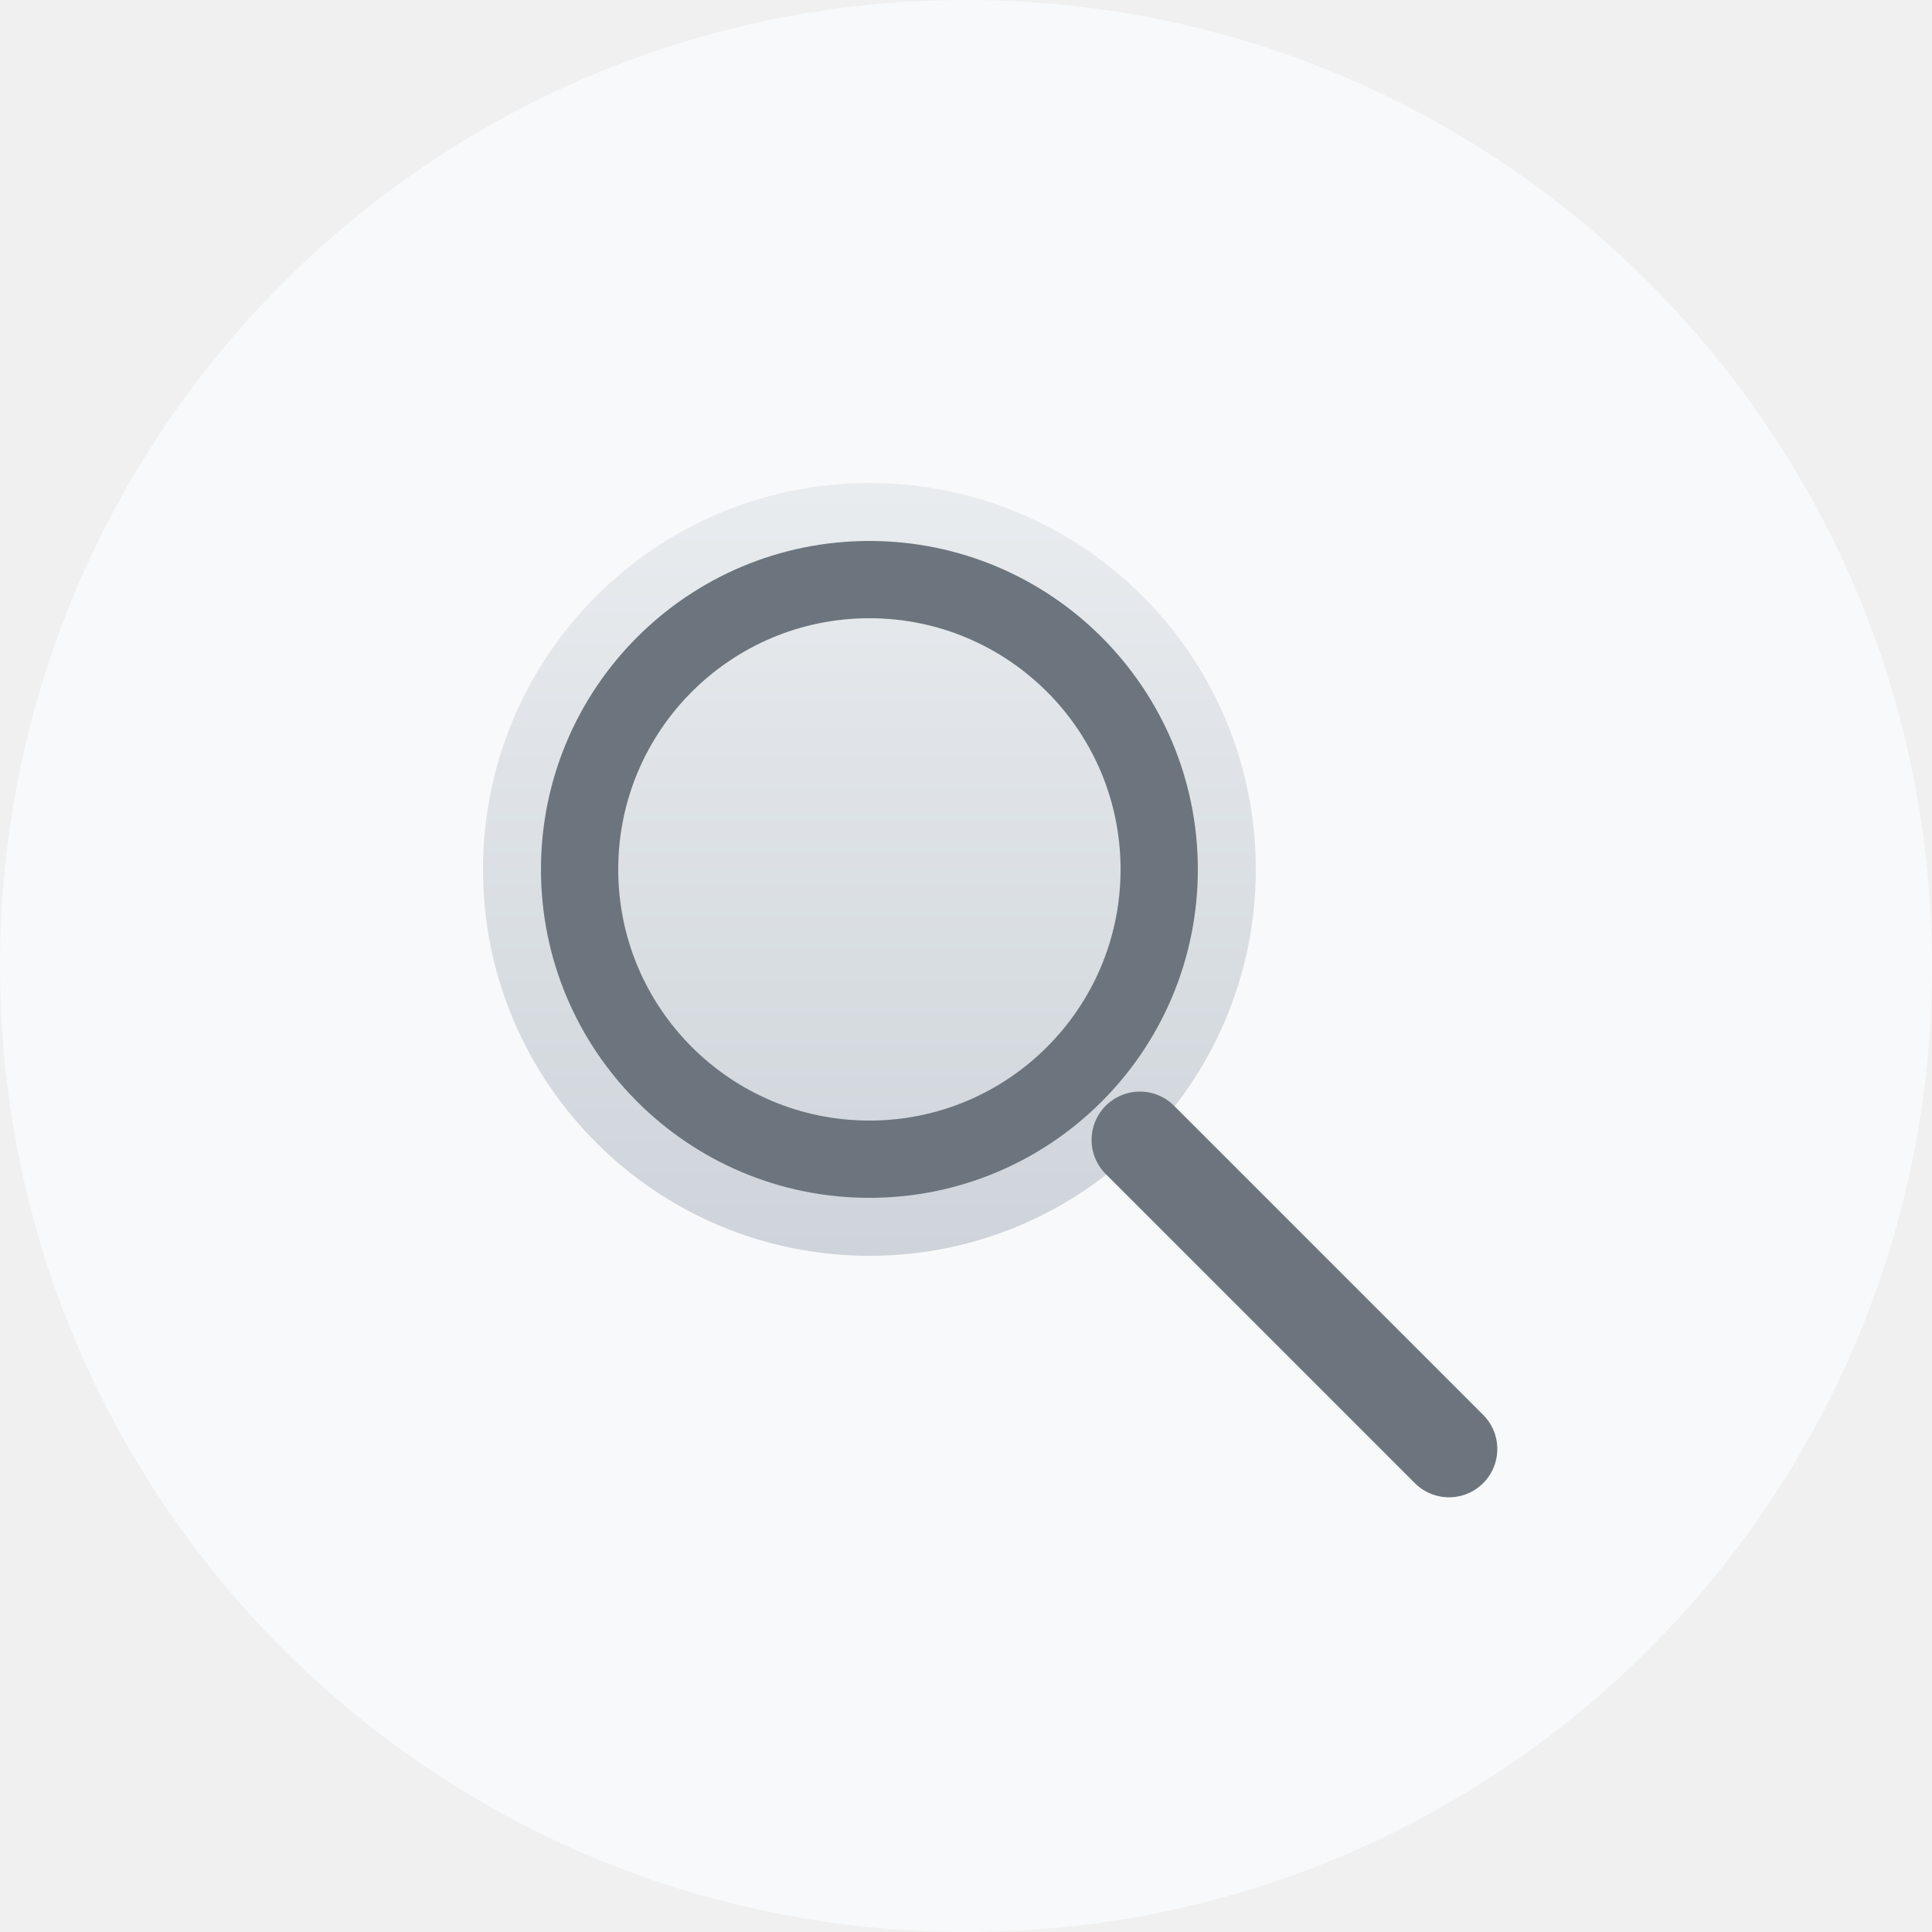
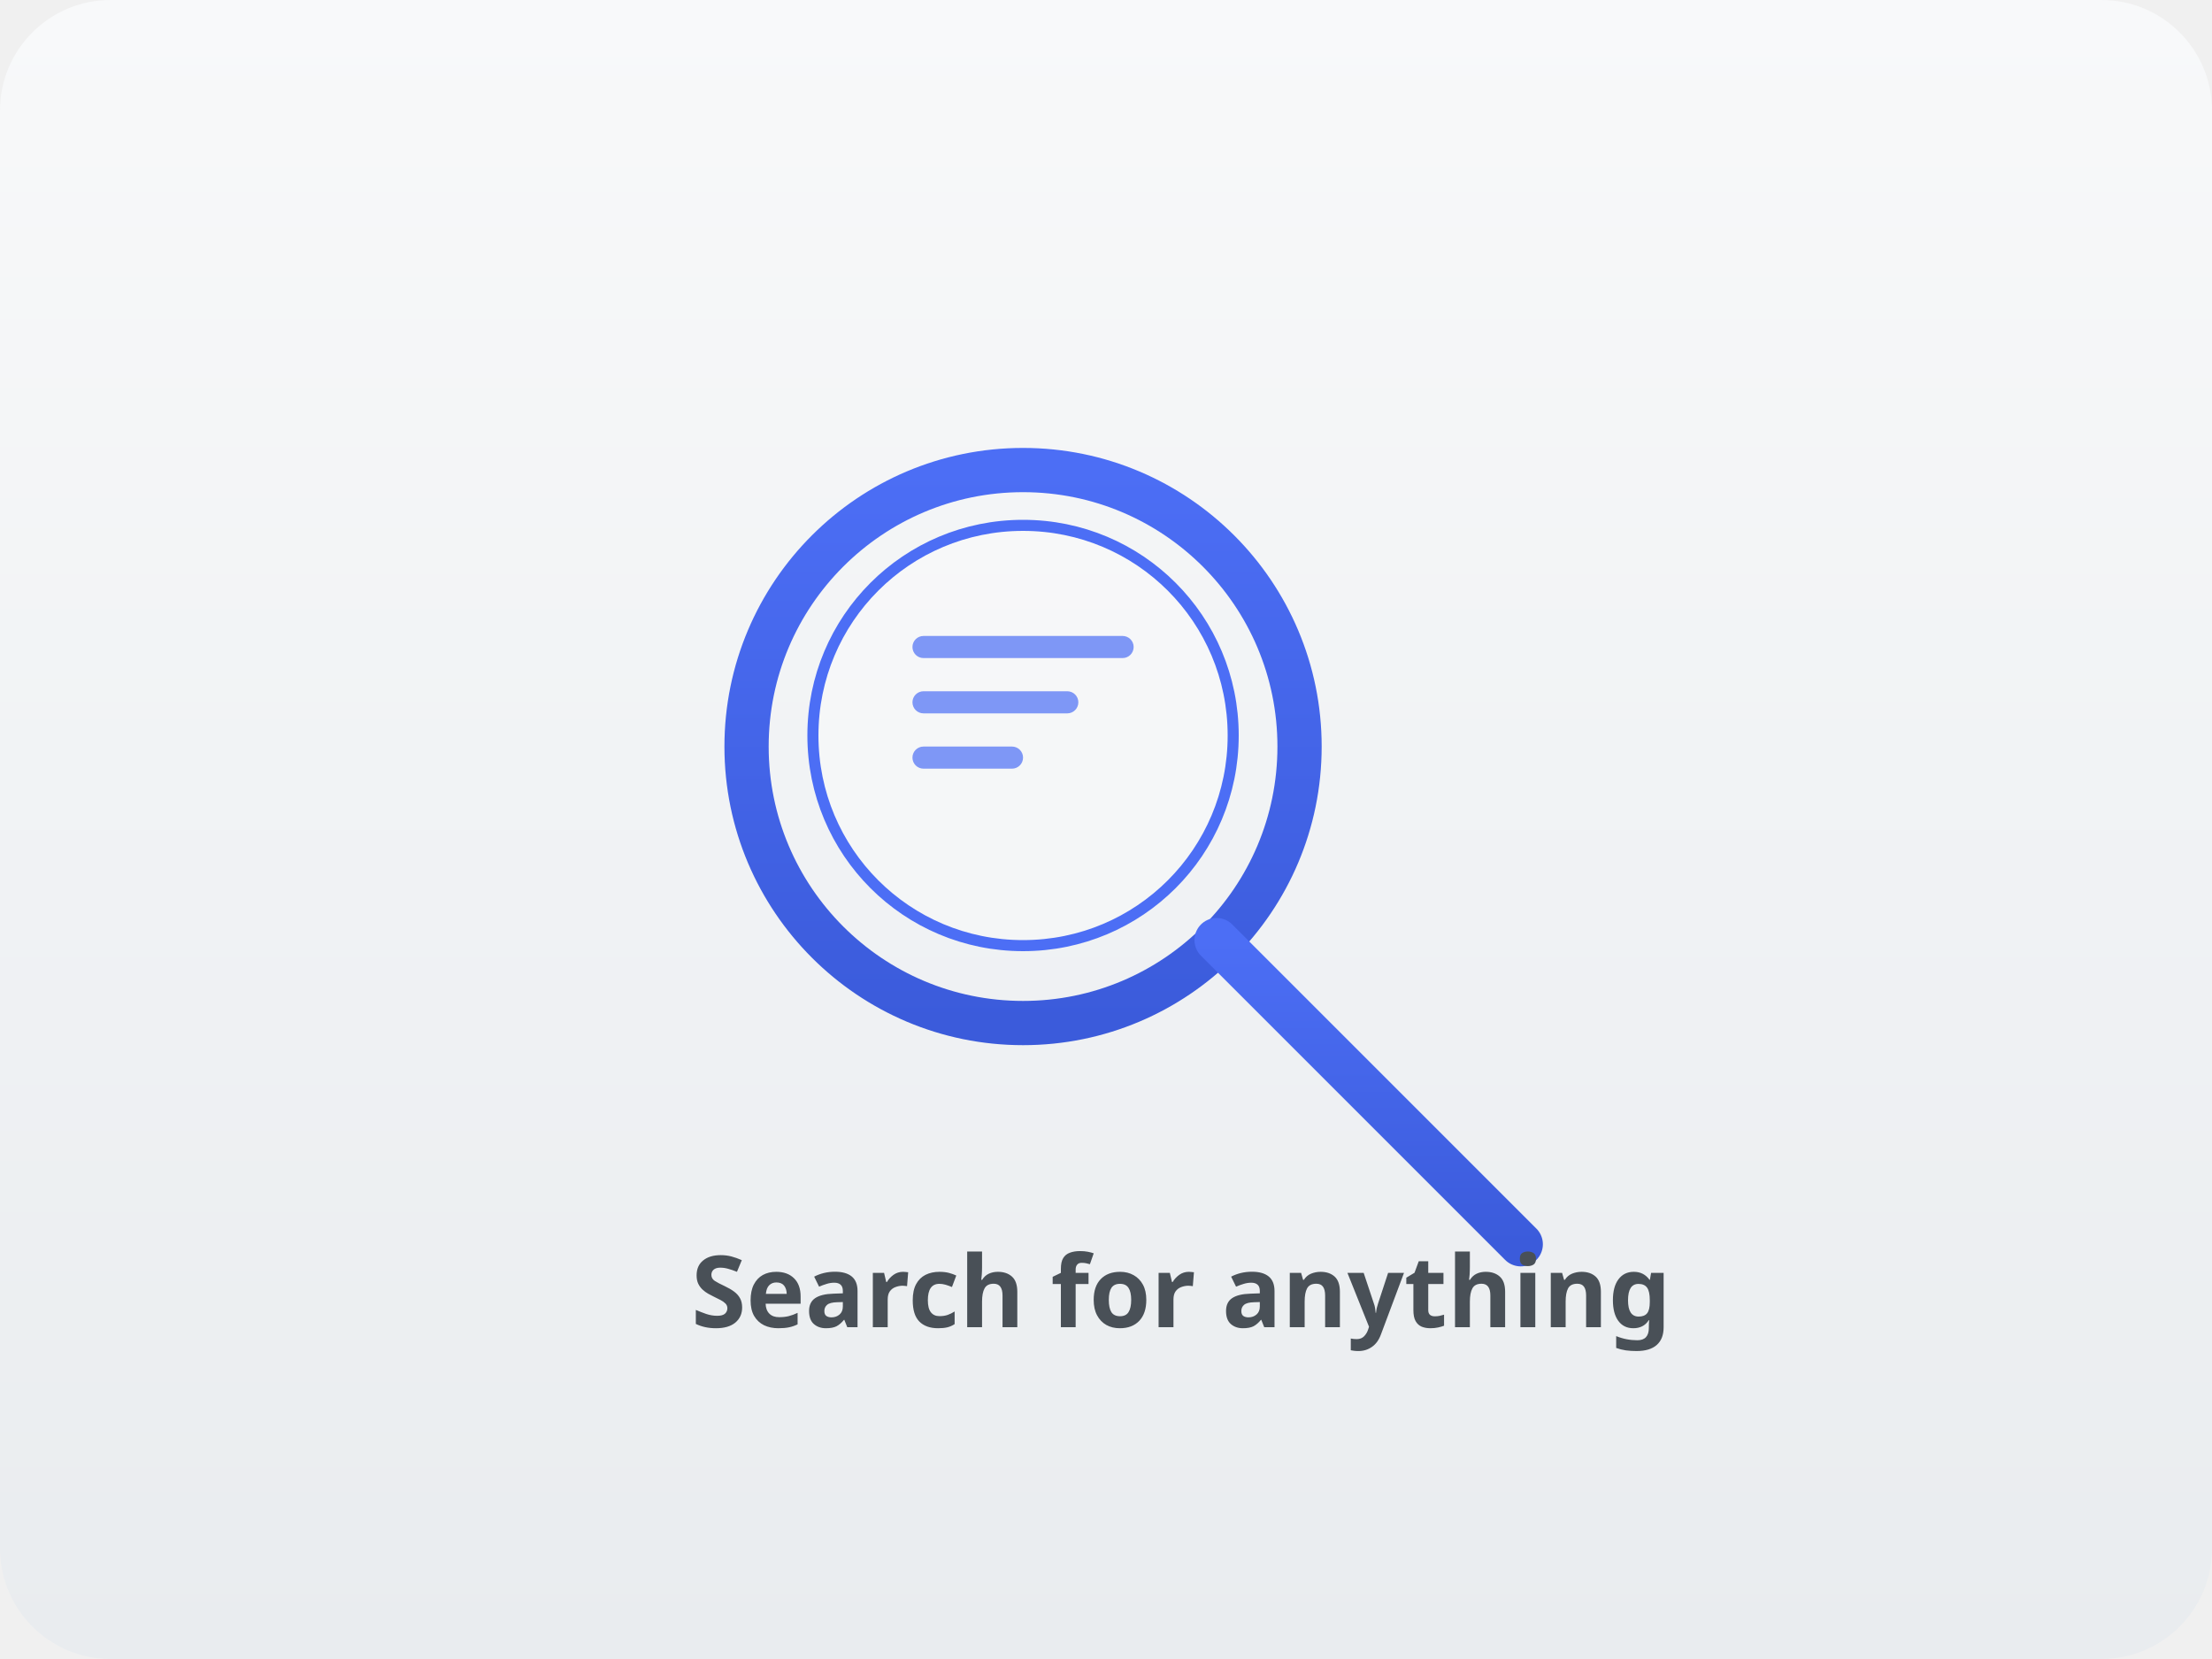
- <svg xmlns="http://www.w3.org/2000/svg" width="200px" height="200px" viewBox="0 0 200 200" version="1.1">
+ <svg xmlns="http://www.w3.org/2000/svg" width="400px" height="300px" viewBox="0 0 400 300" version="1.1">
  <defs>
    <linearGradient x1="50%" y1="0%" x2="50%" y2="100%" id="linearGradient-1">
-       <stop stop-color="#E9ECEF" offset="0%" />
-       <stop stop-color="#CED4DA" offset="100%" />
+       <stop stop-color="#F8F9FA" offset="0%" />
+       <stop stop-color="#E9ECEF" offset="100%" />
+     </linearGradient>
+     <linearGradient x1="50%" y1="0%" x2="50%" y2="100%" id="linearGradient-2">
+       <stop stop-color="#4C6EF5" offset="0%" />
+       <stop stop-color="#3B5BDB" offset="100%" />
    </linearGradient>
  </defs>
  <g stroke="none" stroke-width="1" fill="none" fill-rule="evenodd">
-     <circle fill="#F8F9FA" cx="100" cy="100" r="100" />
-     <g transform="translate(50, 50)">
-       <circle fill="url(#linearGradient-1)" cx="40" cy="40" r="40" />
-       <line x1="68" y1="68" x2="100" y2="100" stroke="#6C757D" stroke-width="10" stroke-linecap="round" />
-       <circle stroke="#6C757D" stroke-width="8" cx="40" cy="40" r="30" />
+     <rect fill="url(#linearGradient-1)" x="0" y="0" width="400" height="300" rx="20" />
+     <g transform="translate(125, 75)">
+       <circle stroke="url(#linearGradient-2)" stroke-width="8" cx="60" cy="60" r="50" />
+       <line x1="95" y1="95" x2="150" y2="150" stroke="url(#linearGradient-2)" stroke-width="8" stroke-linecap="round" />
+       <path d="M60,20 C38.954,20 22,36.954 22,58 C22,79.046 38.954,96 60,96 C81.046,96 98,79.046 98,58 C98,36.954 81.046,20 60,20 Z" stroke="#4C6EF5" stroke-width="2" fill="white" fill-opacity="0.3" />
+       <g transform="translate(40, 40)" fill="#4C6EF5" fill-opacity="0.7">
+         <rect x="0" y="0" width="40" height="4" rx="2" />
+         <rect x="0" y="10" width="30" height="4" rx="2" />
+         <rect x="0" y="20" width="20" height="4" rx="2" />
+       </g>
    </g>
+     <text font-family="sans-serif" font-size="18" font-weight="bold" fill="#495057">
+       <tspan x="125" y="240">Search for anything</tspan>
+     </text>
  </g>
</svg>
